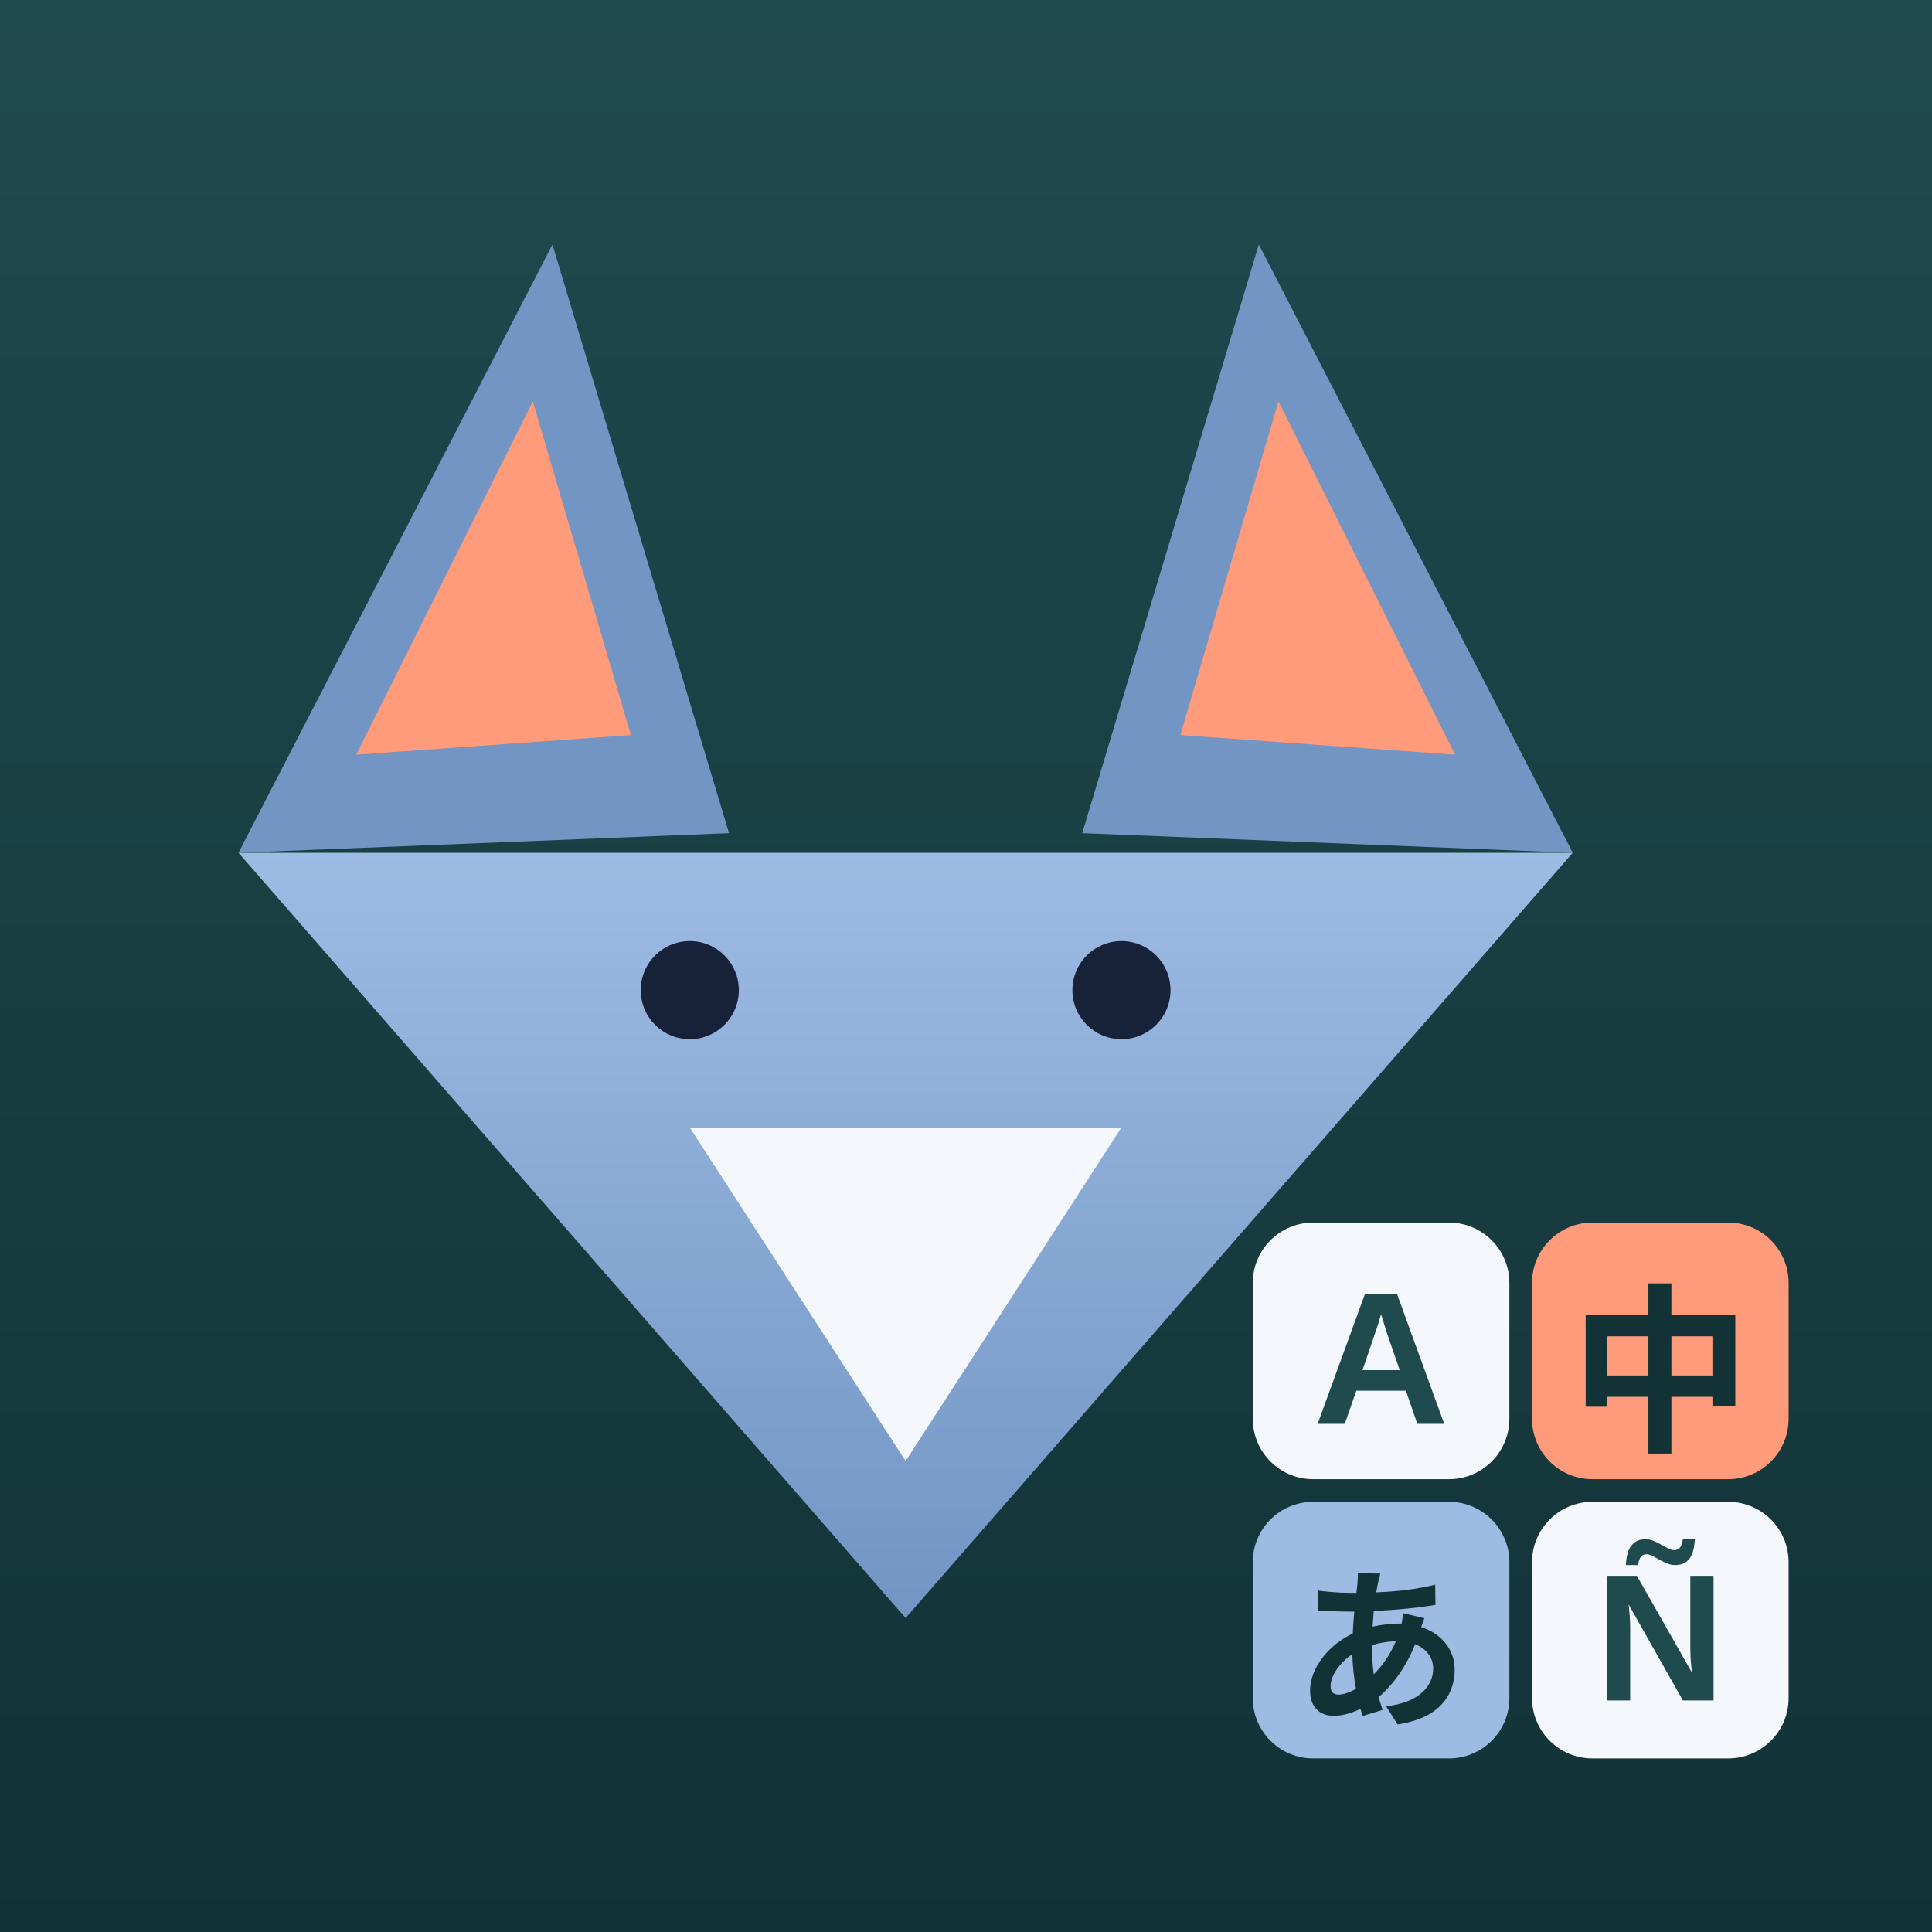
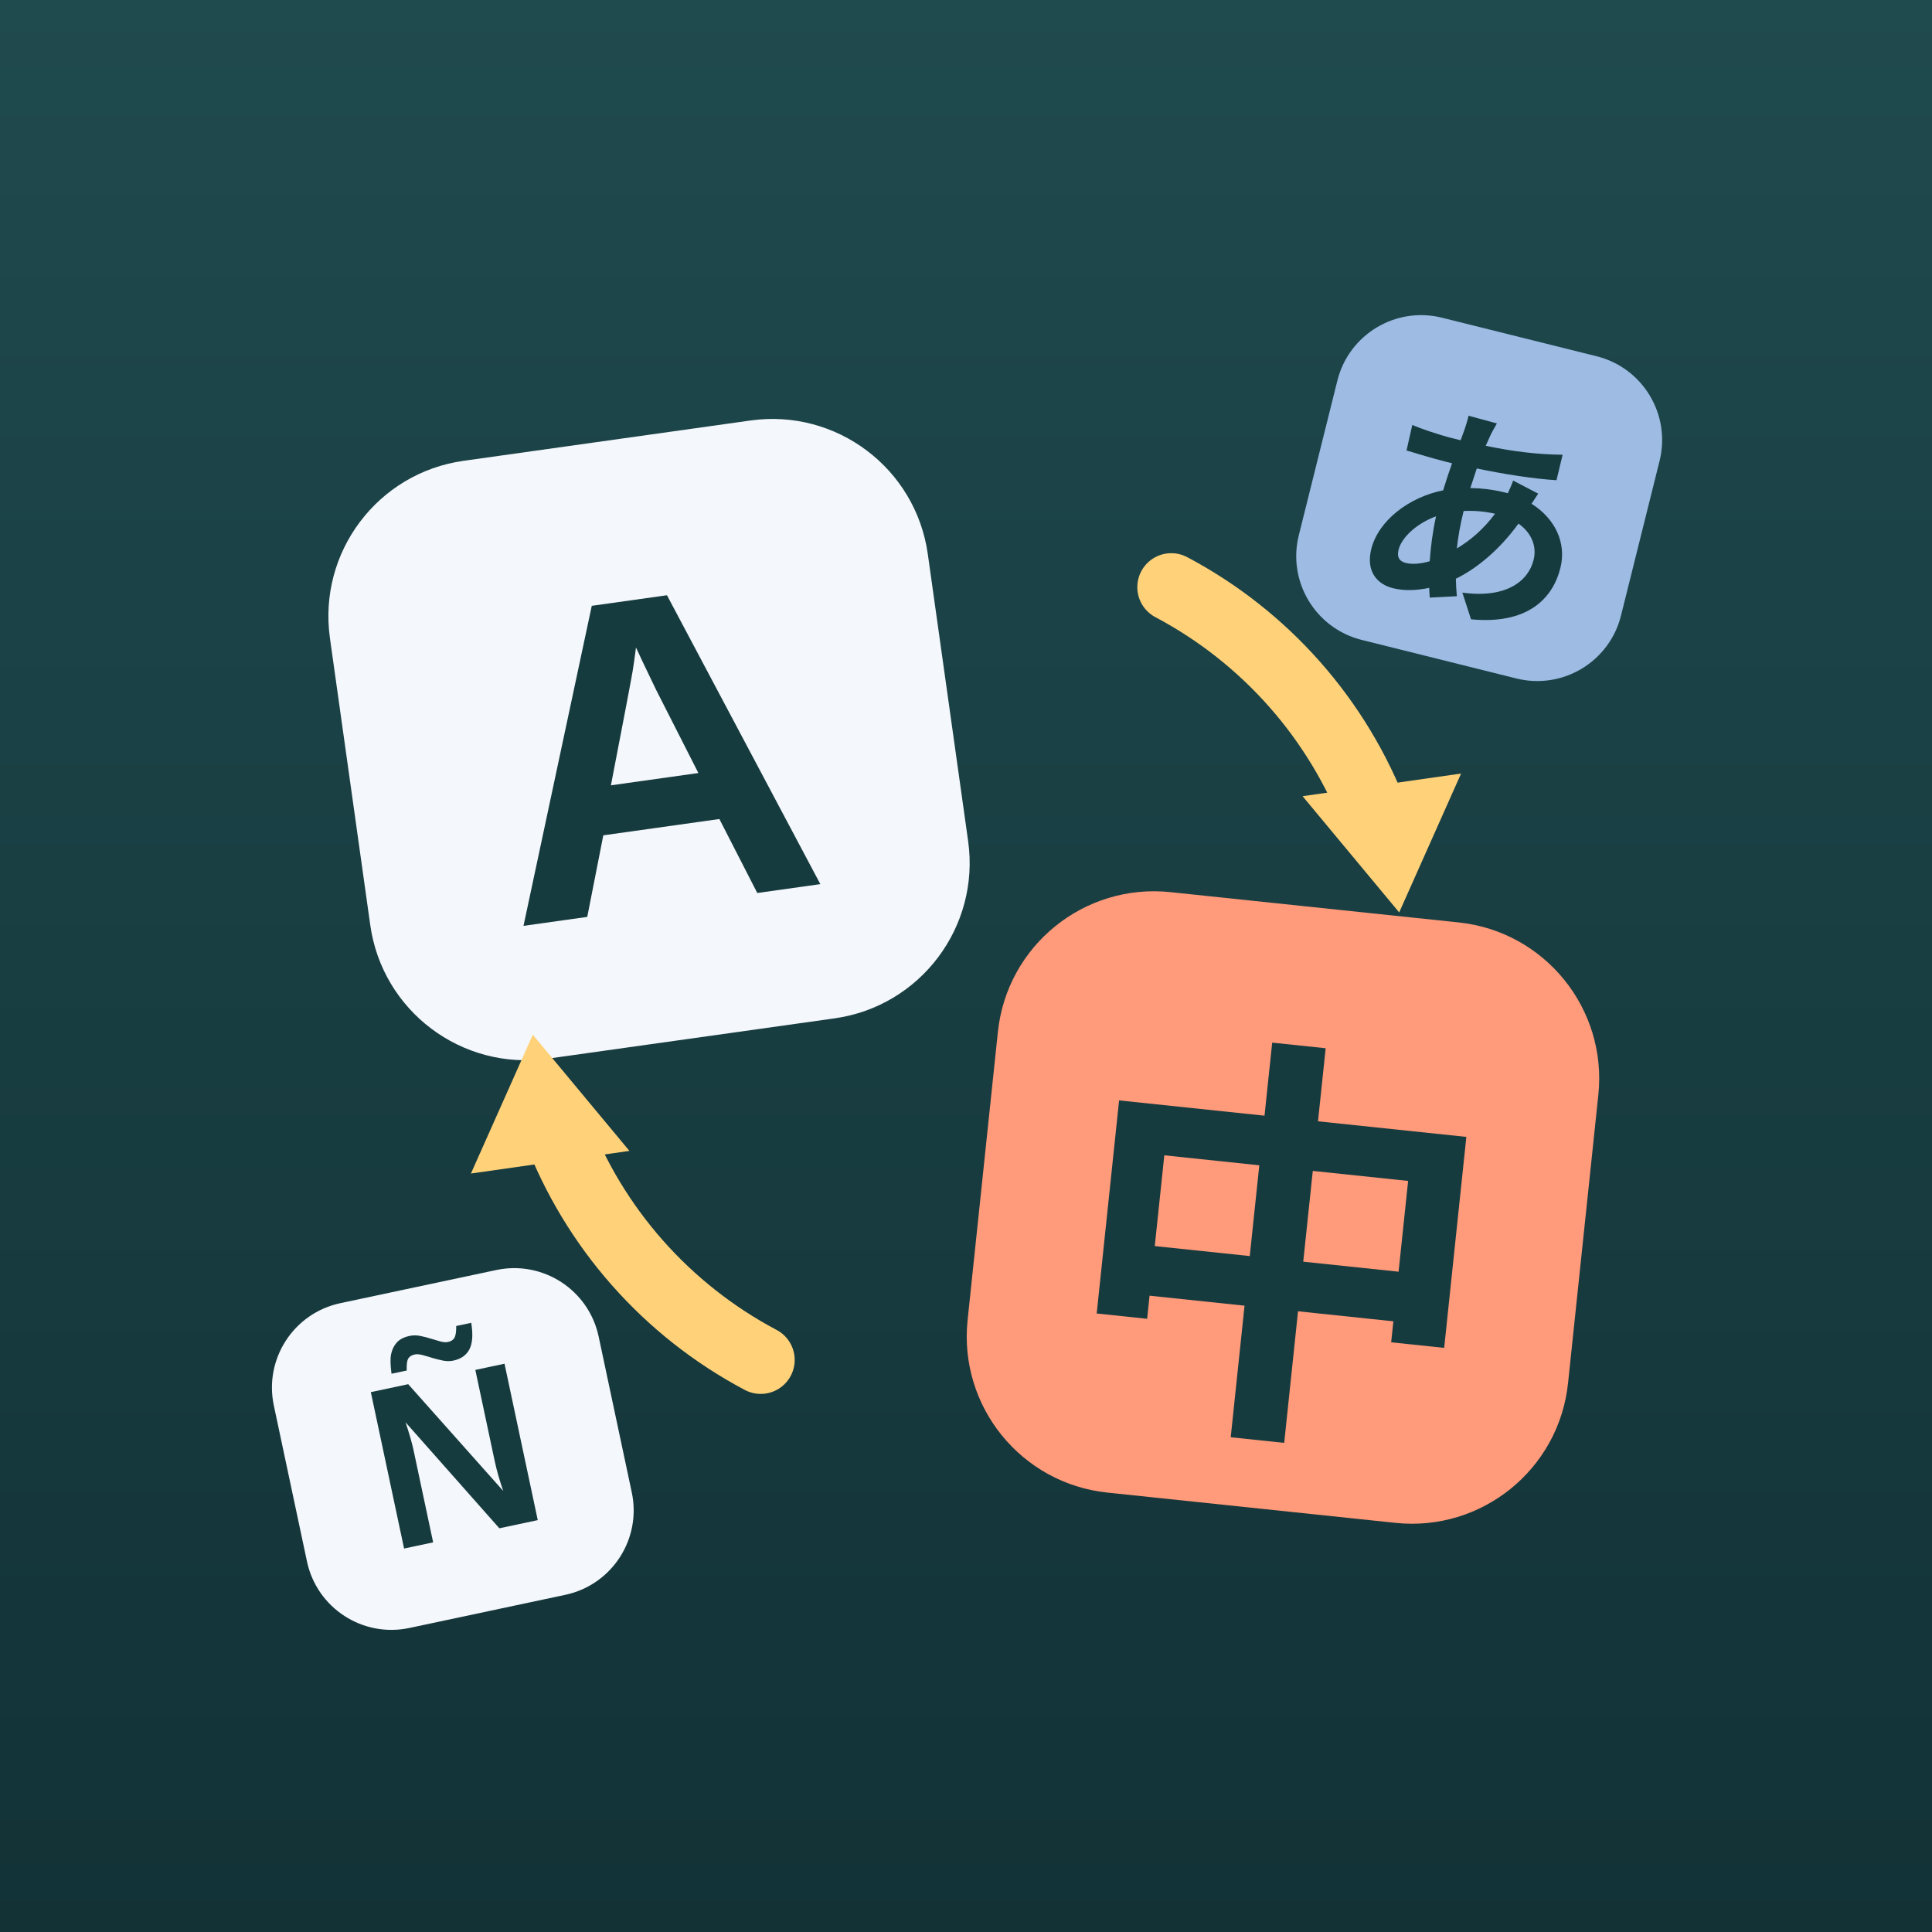
<svg xmlns="http://www.w3.org/2000/svg" width="1024" height="1024" viewBox="0 0 256 256">
  <defs>
-     <linearGradient id="bg" x1="0%" y1="0%" x2="0%" y2="100%">
-       <stop offset="0%" stop-color="#1F4A4E" />
-       <stop offset="100%" stop-color="#123236" />
-     </linearGradient>
-     <linearGradient id="face" x1="0%" y1="0%" x2="0%" y2="100%">
-       <stop offset="0%" stop-color="#9DBBE3" />
-       <stop offset="100%" stop-color="#7295C4" />
+     <linearGradient id="bg" x1="0" y1="0" x2="0" y2="1">
+       <stop offset="0" stop-color="#1F4A4E" />
+       <stop offset="1" stop-color="#123236" />
    </linearGradient>
  </defs>
-   <rect width="256" height="256" fill="url(#bg)" />
-   <g transform="translate(120, 126) scale(1.3)">
-     <path d="M -68,-10 L -36,-72 L -18,-12 Z" fill="#7295C4" />
-     <path d="M -56,-20 L -38,-56 L -28,-22 Z" fill="#FF9A7A" />
-     <path d="M 68,-10 L 36,-72 L 18,-12 Z" fill="#7295C4" />
-     <path d="M 56,-20 L 38,-56 L 28,-22 Z" fill="#FF9A7A" />
-     <path d="M -68,-10 L 68,-10 L 0,68 Z" fill="url(#face)" />
-     <path d="M -22,18 L 22,18 L 0,52 Z" fill="#F4F7FB" />
-     <circle cx="-22" cy="4" r="5" fill="#172238" />
-     <circle cx="22" cy="4" r="5" fill="#172238" />
+   <rect width="256" height="256" rx="0" fill="url(#bg)" />
+   <g transform="translate(196,66) rotate(14)">
+     <rect x="-22.0" y="-22.0" width="44" height="44" rx="11.44" fill="#9DBBE3" />
+     <text x="0" y="0.88" font-family="'Hiragino Sans','Hiragino Kaku Gothic ProN',sans-serif" font-weight="700" font-size="29.92" fill="#163B3F" text-anchor="middle" dominant-baseline="central">あ</text>
  </g>
-   <g>
-     <rect x="166" y="162" width="34" height="34" rx="8" fill="#F4F7FB" />
-     <text x="183.0" y="180.0" font-family="'SF Pro Rounded','SF Pro Display','Helvetica Neue',Arial,sans-serif" font-weight="800" font-size="25" fill="#1F4A4E" text-anchor="middle" dominant-baseline="central">A</text>
-     <rect x="203" y="162" width="34" height="34" rx="8" fill="#FF9A7A" />
-     <text x="220.0" y="180.0" font-family="'PingFang SC','Hiragino Sans GB',sans-serif" font-weight="600" font-size="24" fill="#123236" text-anchor="middle" dominant-baseline="central">中</text>
-     <rect x="166" y="199" width="34" height="34" rx="8" fill="#9DBBE3" />
-     <text x="183.0" y="217.0" font-family="'Hiragino Sans','Hiragino Kaku Gothic ProN',sans-serif" font-weight="700" font-size="23" fill="#123236" text-anchor="middle" dominant-baseline="central">あ</text>
-     <rect x="203" y="199" width="34" height="34" rx="8" fill="#F4F7FB" />
-     <text x="220.0" y="217.0" font-family="'SF Pro Rounded','SF Pro Display','Helvetica Neue',Arial,sans-serif" font-weight="800" font-size="24" fill="#1F4A4E" text-anchor="middle" dominant-baseline="central">Ñ</text>
+   <g transform="translate(60,192) rotate(-12)">
+     <rect x="-22.0" y="-22.0" width="44" height="44" rx="11.44" fill="#F4F7FB" />
+     <text x="0" y="0.88" font-family="'SF Pro Rounded','SF Pro Display','Helvetica Neue',Arial,sans-serif" font-weight="800" font-size="30.8" fill="#163B3F" text-anchor="middle" dominant-baseline="central">Ñ</text>
  </g>
+   <g transform="translate(86,98) rotate(-8)">
+     <rect x="-40.0" y="-40.0" width="80" height="80" rx="20.8" fill="#F4F7FB" />
+     <text x="0" y="1.6" font-family="'SF Pro Rounded','SF Pro Display','Helvetica Neue',Arial,sans-serif" font-weight="800" font-size="59.2" fill="#163B3F" text-anchor="middle" dominant-baseline="central">A</text>
+   </g>
+   <g transform="translate(170,160) rotate(6)">
+     <rect x="-40.0" y="-40.0" width="80" height="80" rx="20.8" fill="#FF9A7A" />
+     <text x="0" y="1.6" font-family="'PingFang SC','Hiragino Sans GB',sans-serif" font-weight="600" font-size="56.0" fill="#163B3F" text-anchor="middle" dominant-baseline="central">中</text>
+   </g>
+   <path d="M155.2,77.8 A58,58 0 0 1 182.3,108.5" fill="none" stroke="#FFD27A" stroke-width="9" stroke-linecap="round" />
+   <path d="M185.4,120.9 L172.6,105.5 L193.6,102.5 Z" fill="#FFD27A" />
+   <path d="M100.8,180.2 A58,58 0 0 1 73.7,149.5" fill="none" stroke="#FFD27A" stroke-width="9" stroke-linecap="round" />
+   <path d="M70.6,137.1 L83.4,152.5 L62.4,155.5 Z" fill="#FFD27A" />
</svg>
